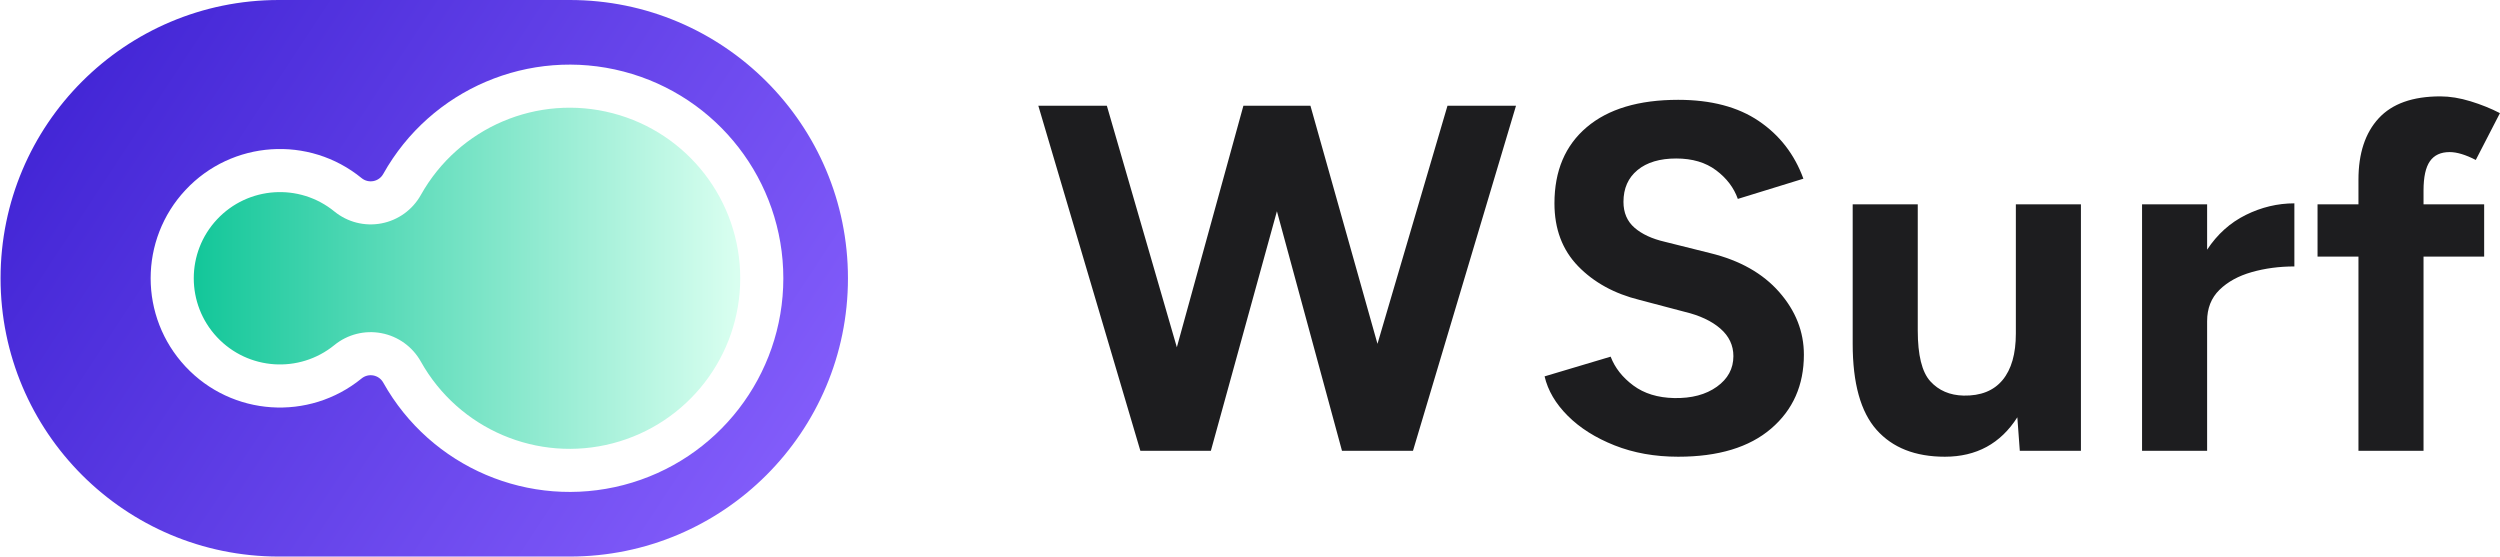
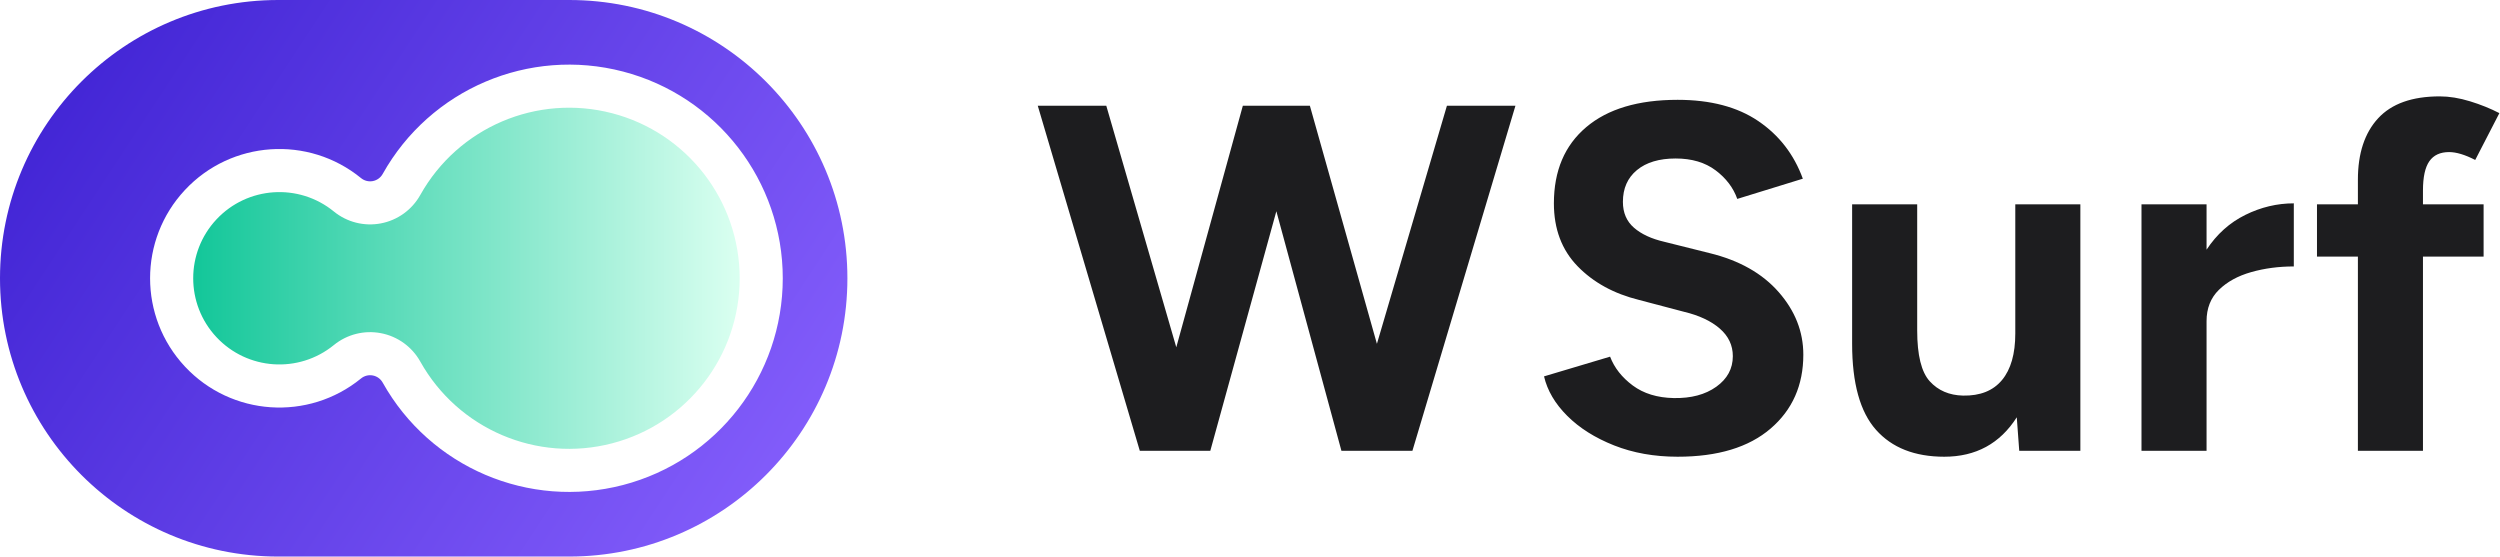
- <svg xmlns="http://www.w3.org/2000/svg" viewBox="0 0 556.75 124.00" width="557" height="124" role="img" aria-label="WSurf">
+ <svg xmlns="http://www.w3.org/2000/svg" viewBox="0 0 557.00 124.00" width="557" height="124" role="img" aria-label="WSurf">
  <defs>
    <linearGradient id="t" x1="40" y1="202" x2="984" y2="822" gradientUnits="userSpaceOnUse">
      <stop offset="0" stop-color="#3B1FD1" />
      <stop offset="1" stop-color="#8A63FF" />
    </linearGradient>
    <linearGradient id="k" x1="260" y1="512" x2="860" y2="512" gradientUnits="userSpaceOnUse">
      <stop offset="0" stop-color="#14C79A" />
      <stop offset="1" stop-color="#D9FFF0" />
    </linearGradient>
  </defs>
  <g transform="translate(-8.000 -40.400) scale(0.2)">
    <path fill="url(#t)" fill-rule="evenodd" d="M350 202H674A310 310 0 0 1 674 822H350A310 310 0 0 1 350 202ZM442.2 400.4A16 16 0 0 0 466.3 395.8A238 238 0 1 1 466.3 628.2A16 16 0 0 0 442.2 623.6A144 144 0 1 1 442.2 400.4Z" />
    <path fill="url(#k)" d="M411.9 437.6A64 64 0 0 0 508.2 419.2A190 190 0 1 1 508.2 604.8A64 64 0 0 0 411.9 586.4A96 96 0 1 1 411.9 437.6Z" />
  </g>
  <path fill="#1D1D1F" transform="translate(230.336 100.440) scale(0.10983)" d="M215 0 8 -700H147L289 -210L424 -700H560L696 -217L838 -700H977L768 0H624L492 -486L358 0ZM1306 12Q1235 12 1177 -11Q1119 -34 1082 -71Q1045 -108 1035 -151L1169 -191Q1182 -157 1215 -132.5Q1248 -108 1298 -107Q1351 -106 1384.5 -130Q1418 -154 1418 -192Q1418 -225 1391.5 -248Q1365 -271 1319 -282L1228 -306Q1151 -325 1103 -374.5Q1055 -424 1055 -502Q1055 -601 1120.5 -656.5Q1186 -712 1306 -712Q1406 -712 1469.5 -669Q1533 -626 1560 -552L1427 -511Q1415 -545 1383 -569Q1351 -593 1302 -593Q1252 -593 1223.5 -569.5Q1195 -546 1195 -505Q1195 -472 1217.5 -452.5Q1240 -433 1279 -424L1371 -401Q1461 -379 1511 -322Q1561 -265 1561 -195Q1561 -102 1494.5 -45Q1428 12 1306 12ZM1847 12Q1757 12 1708.5 -42.5Q1660 -97 1660 -217V-500H1792V-244Q1792 -169 1817.5 -141Q1843 -113 1885 -112Q1937 -111 1964 -143.5Q1991 -176 1991 -238V-500H2123V0H1999L1994 -68Q1943 12 1847 12ZM2247 0V-500H2379V-408Q2410 -455 2457.5 -478.5Q2505 -502 2556 -502V-374Q2510 -374 2469.5 -362.5Q2429 -351 2404 -326.5Q2379 -302 2379 -263V0ZM2686 0V-394H2603V-500H2686V-550Q2686 -630 2727 -674.5Q2768 -719 2852 -719Q2881 -719 2913.5 -709Q2946 -699 2973 -685L2924 -590Q2893 -606 2871 -606Q2844 -606 2831 -587.5Q2818 -569 2818 -528V-500H2941V-394H2818V0Z" />
</svg>
